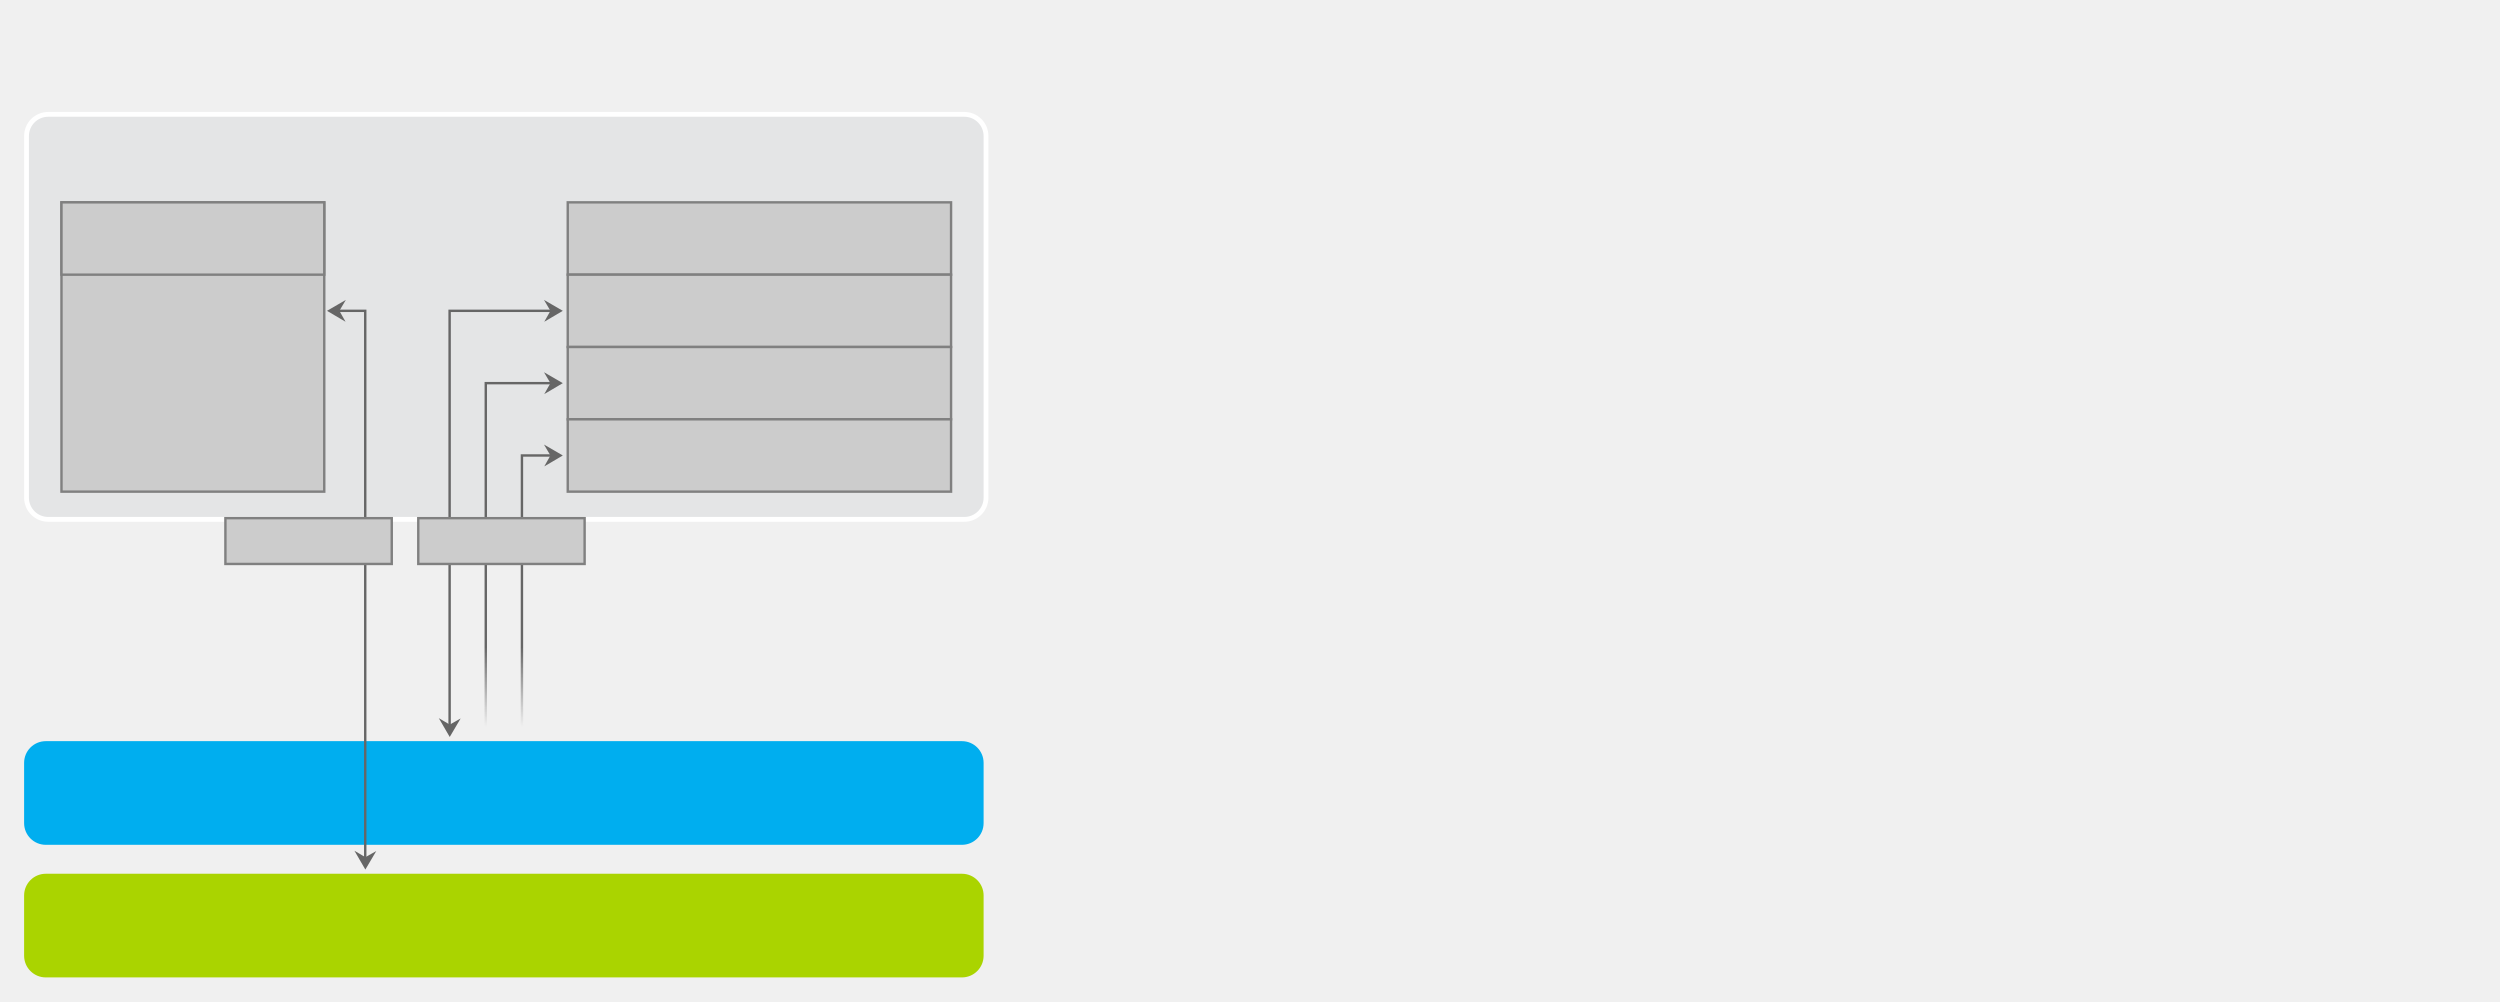
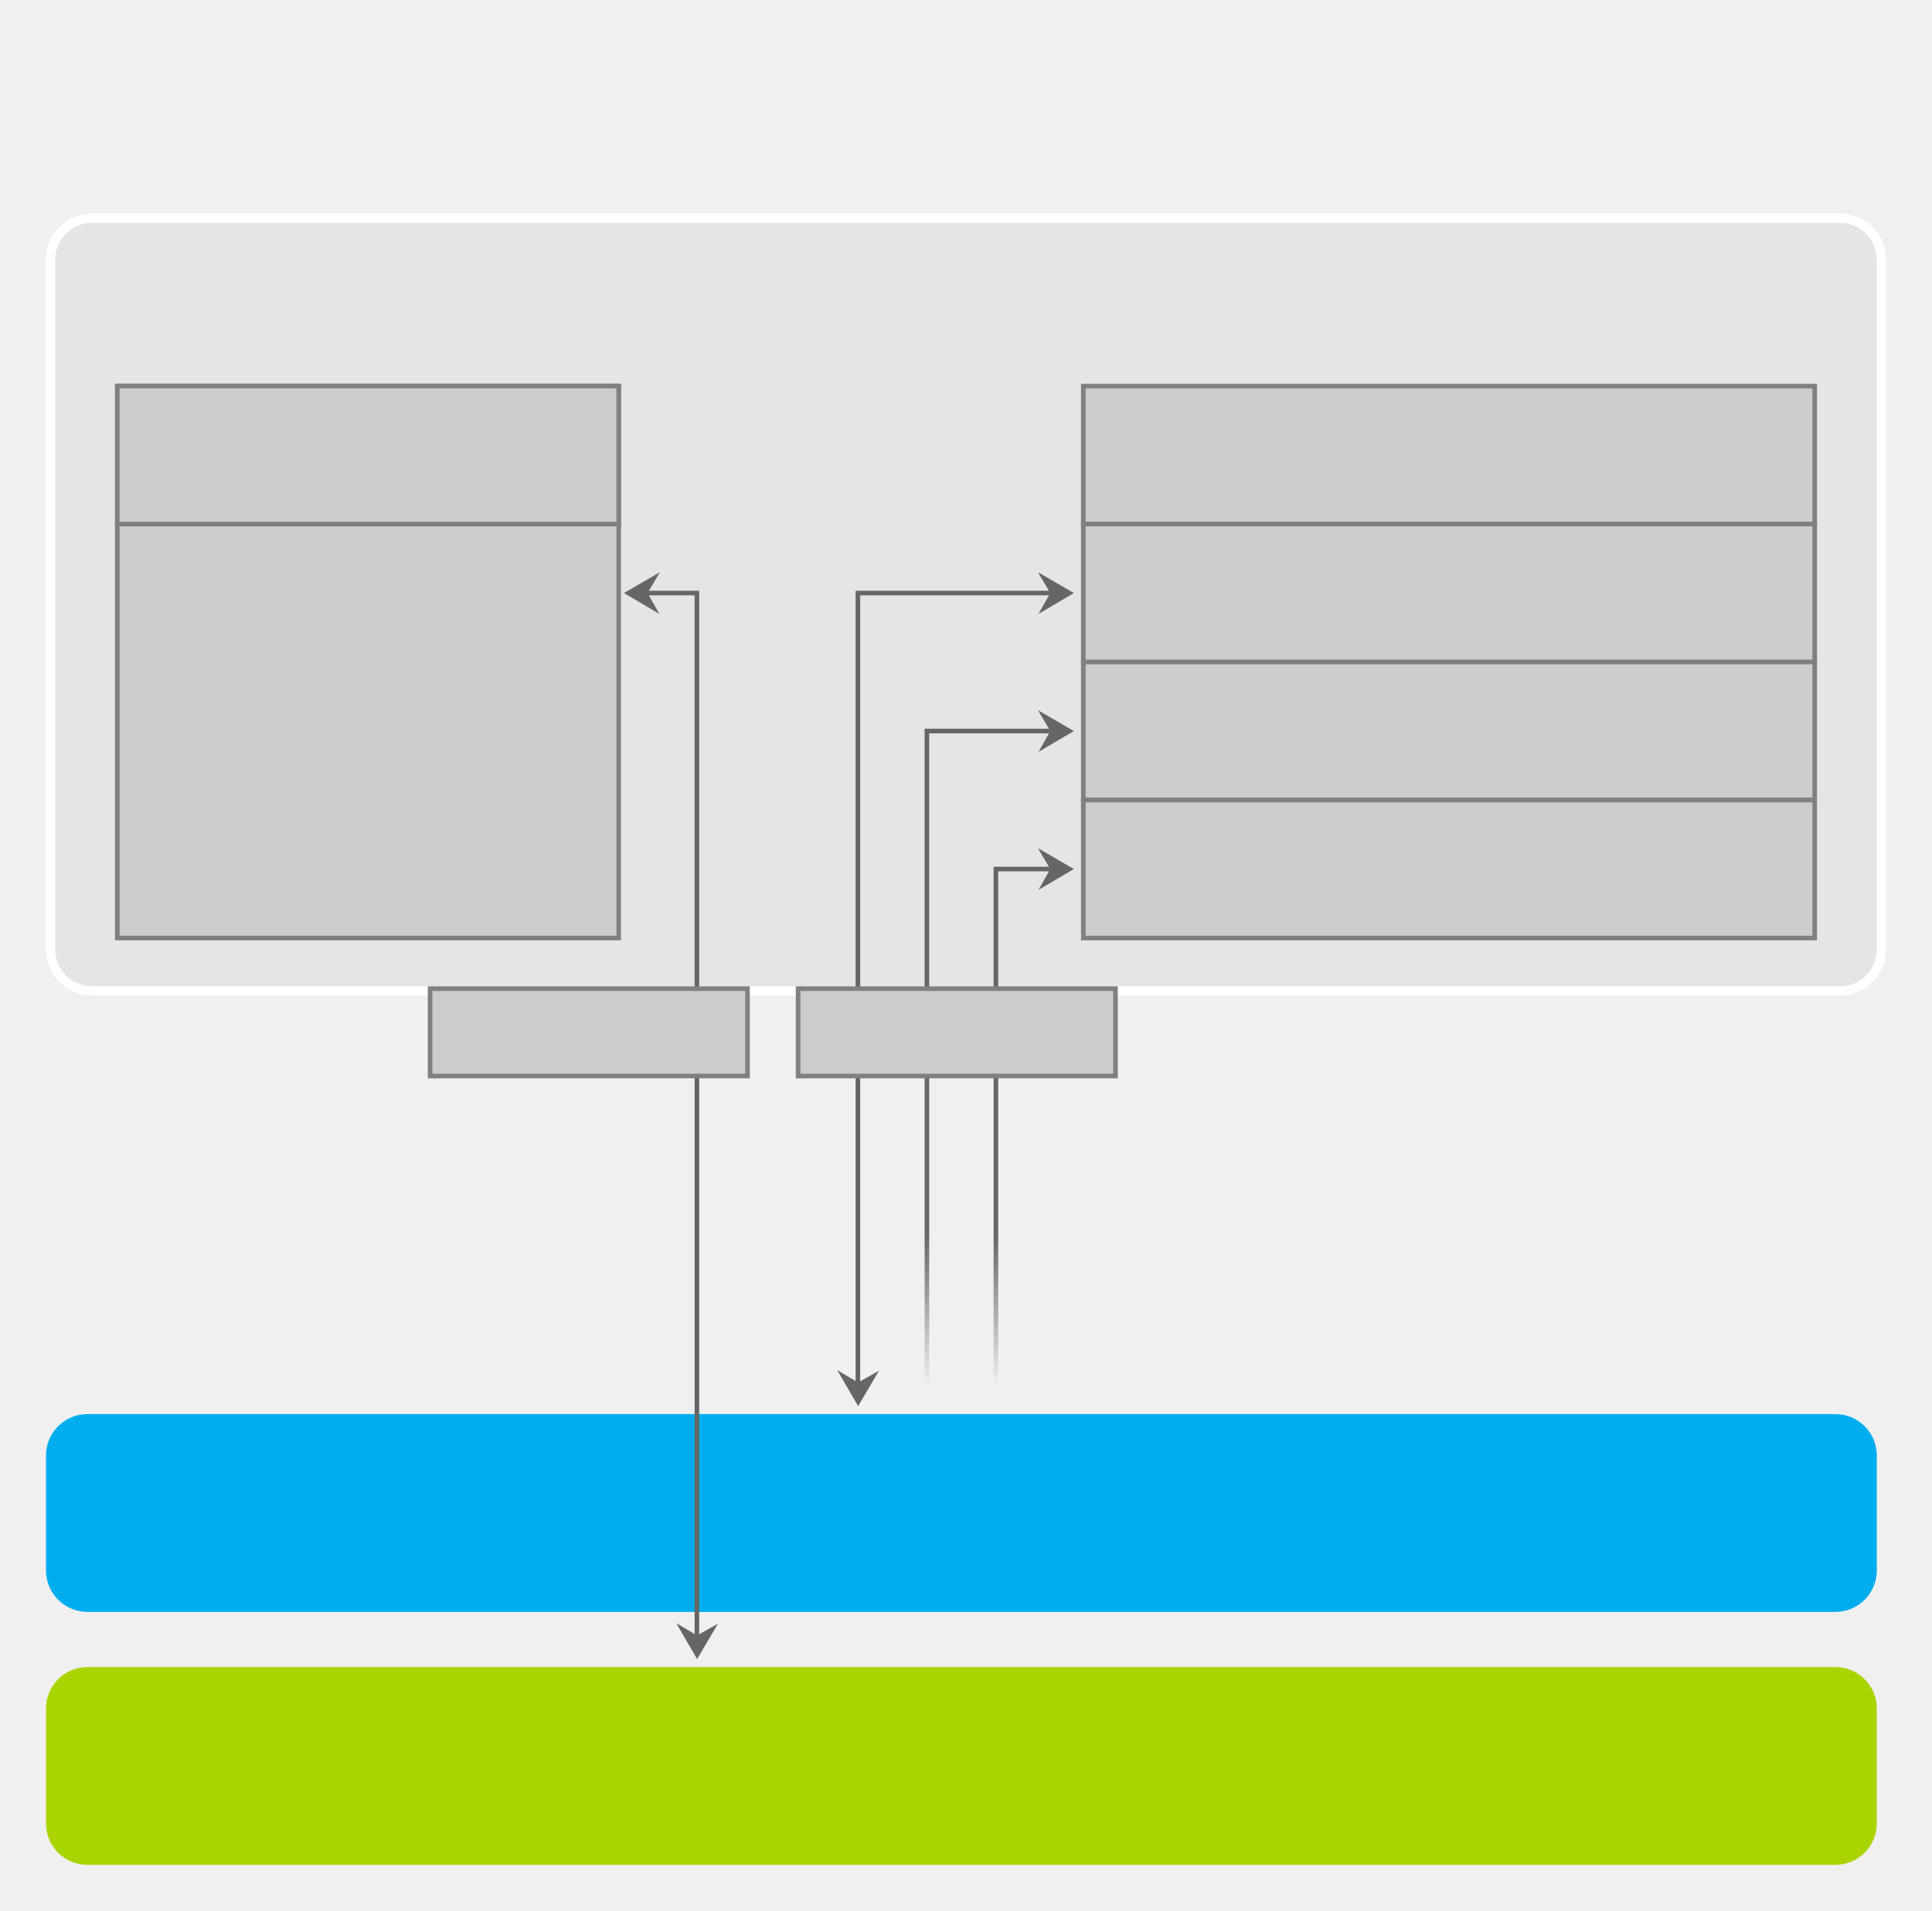
- <svg xmlns="http://www.w3.org/2000/svg" xmlns:xlink="http://www.w3.org/1999/xlink" width="1037" height="415.432" id="svg2" version="1.1">
+ <svg xmlns="http://www.w3.org/2000/svg" xmlns:xlink="http://www.w3.org/1999/xlink" version="1.2" width="420" height="415.432" id="svg2">
  <defs id="defs4">
    <linearGradient id="linearGradient4270">
-       <stop style="stop-color:#666666;stop-opacity:1;" offset="0" id="stop4272" />
-       <stop style="stop-color:#666666;stop-opacity:0;" offset="1" id="stop4274" />
+       <stop id="stop4272" style="stop-color:#666666;stop-opacity:1" offset="0" />
+       <stop id="stop4274" style="stop-color:#666666;stop-opacity:0" offset="1" />
    </linearGradient>
-     <linearGradient xlink:href="#linearGradient4270" id="linearGradient4276" x1="1760" y1="756.32" x2="1760" y2="803.362" gradientUnits="userSpaceOnUse" />
-     <linearGradient xlink:href="#linearGradient4270" id="linearGradient4291" gradientUnits="userSpaceOnUse" x1="1760" y1="781.32" x2="1760" y2="814.362" gradientTransform="translate(-295,0)" />
-     <linearGradient xlink:href="#linearGradient4270" id="linearGradient4294" gradientUnits="userSpaceOnUse" x1="1760" y1="781.32" x2="1760" y2="814.362" gradientTransform="translate(-295,0)" />
-     <linearGradient xlink:href="#linearGradient4270" id="linearGradient4297" gradientUnits="userSpaceOnUse" x1="1760" y1="781.32" x2="1760" y2="814.362" gradientTransform="translate(-305,0)" />
-     <linearGradient xlink:href="#linearGradient4270" id="linearGradient4300" gradientUnits="userSpaceOnUse" x1="1760" y1="781.32" x2="1760" y2="814.362" gradientTransform="translate(-305,0)" />
+     <linearGradient x1="1760" y1="756.32" x2="1760" y2="803.362" id="linearGradient4276" xlink:href="#linearGradient4270" gradientUnits="userSpaceOnUse" />
+     <linearGradient x1="1760" y1="781.32" x2="1760" y2="814.362" id="linearGradient4291" xlink:href="#linearGradient4270" gradientUnits="userSpaceOnUse" gradientTransform="translate(-295,0)" />
+     <linearGradient x1="1760" y1="781.32" x2="1760" y2="814.362" id="linearGradient4294" xlink:href="#linearGradient4270" gradientUnits="userSpaceOnUse" gradientTransform="translate(-295,0)" />
+     <linearGradient x1="1760" y1="781.32" x2="1760" y2="814.362" id="linearGradient4297" xlink:href="#linearGradient4270" gradientUnits="userSpaceOnUse" gradientTransform="translate(-305,0)" />
+     <linearGradient x1="1760" y1="781.32" x2="1760" y2="814.362" id="linearGradient4300" xlink:href="#linearGradient4270" gradientUnits="userSpaceOnUse" gradientTransform="translate(-305,0)" />
  </defs>
-   <g id="layer1" transform="translate(-1217,-512.9298)" style="display:inline">
-     <rect rx="9" ry="9" y="875.362" x="1227" height="43" width="398" id="rect6978-9-9-5" style="color:#000000;fill:#aad400;fill-opacity:1;fill-rule:nonzero;stroke:none;stroke-width:1;marker:none;visibility:visible;display:inline;overflow:visible;enable-background:accumulate" />
-     <rect rx="9" ry="9" y="820.362" x="1227" height="43" width="398" id="rect6978-9-9" style="color:#000000;fill:#00aeef;fill-opacity:1;fill-rule:nonzero;stroke:none;stroke-width:1;marker:none;visibility:visible;display:inline;overflow:visible;enable-background:accumulate" />
-     <flowRoot transform="translate(1234.977,642.2454)" style="font-size:15px;font-style:normal;font-variant:normal;font-weight:normal;font-stretch:normal;text-align:start;line-height:125%;letter-spacing:0px;word-spacing:0px;writing-mode:lr-tb;text-anchor:start;color:#000000;fill:#000000;fill-opacity:1;fill-rule:nonzero;stroke:none;stroke-width:1;marker:none;visibility:visible;display:inline;overflow:visible;enable-background:accumulate;font-family:Sans;-inkscape-font-specification:Sans" id="flowRoot6988-4-3-8" xml:space="preserve">
+   <g transform="translate(-1217,-512.9298)" id="layer1" style="display:inline">
+     <rect width="398" height="43" rx="9" ry="9" x="1227" y="875.362" id="rect6978-9-9-5" style="color:#000000;fill:#aad400;fill-opacity:1;fill-rule:nonzero;stroke:none;stroke-width:1;marker:none;visibility:visible;display:inline;overflow:visible;enable-background:accumulate" />
+     <rect width="398" height="43" rx="9" ry="9" x="1227" y="820.362" id="rect6978-9-9" style="color:#000000;fill:#00aeef;fill-opacity:1;fill-rule:nonzero;stroke:none;stroke-width:1;marker:none;visibility:visible;display:inline;overflow:visible;enable-background:accumulate" />
+     <flowRoot transform="translate(1266.117,642.2454)" id="flowRoot6988-4-3-8" xml:space="preserve" style="font-size:15px;font-style:normal;font-variant:normal;font-weight:normal;font-stretch:normal;text-align:start;line-height:125%;letter-spacing:0px;word-spacing:0px;writing-mode:lr-tb;text-anchor:start;color:#000000;fill:#000000;fill-opacity:1;fill-rule:nonzero;stroke:none;stroke-width:1;marker:none;visibility:visible;display:inline;overflow:visible;enable-background:accumulate;font-family:Sans;-inkscape-font-specification:Sans">
      <flowRegion id="flowRegion6990-3-2-0">
-         <rect style="font-size:15px;font-style:normal;font-variant:normal;font-weight:normal;font-stretch:normal;text-align:start;line-height:125%;writing-mode:lr-tb;text-anchor:start;color:#000000;fill:#000000;fill-opacity:1;fill-rule:nonzero;stroke:none;stroke-width:1;marker:none;visibility:visible;display:inline;overflow:visible;enable-background:accumulate;font-family:Sans;-inkscape-font-specification:Sans" y="244.362" x="73" height="61" width="337" id="rect6992-1-0-2" />
+         <rect width="337" height="61" x="73" y="244.362" id="rect6992-1-0-2" style="font-size:15px;font-style:normal;font-variant:normal;font-weight:normal;font-stretch:normal;text-align:start;line-height:125%;writing-mode:lr-tb;text-anchor:start;color:#000000;fill:#000000;fill-opacity:1;fill-rule:nonzero;stroke:none;stroke-width:1;marker:none;visibility:visible;display:inline;overflow:visible;enable-background:accumulate;font-family:Sans;-inkscape-font-specification:Sans" />
      </flowRegion>
-       <flowPara id="flowPara6994-1-1-8">Private Admin Network (admin)</flowPara>
+       <flowPara id="flowPara6994-1-1-8">Private Admin Network</flowPara>
    </flowRoot>
-     <flowRoot transform="translate(1304.866,587.2454)" style="font-size:15px;font-style:normal;font-variant:normal;font-weight:normal;font-stretch:normal;text-align:start;line-height:125%;letter-spacing:0px;word-spacing:0px;writing-mode:lr-tb;text-anchor:start;color:#000000;fill:#000000;fill-opacity:1;fill-rule:nonzero;stroke:none;stroke-width:1;marker:none;visibility:visible;display:inline;overflow:visible;enable-background:accumulate;font-family:Sans;-inkscape-font-specification:Sans" id="flowRoot6988-4-3-0" xml:space="preserve">
+     <flowRoot transform="translate(1304.866,587.2454)" id="flowRoot6988-4-3-0" xml:space="preserve" style="font-size:15px;font-style:normal;font-variant:normal;font-weight:normal;font-stretch:normal;text-align:start;line-height:125%;letter-spacing:0px;word-spacing:0px;writing-mode:lr-tb;text-anchor:start;color:#000000;fill:#000000;fill-opacity:1;fill-rule:nonzero;stroke:none;stroke-width:1;marker:none;visibility:visible;display:inline;overflow:visible;enable-background:accumulate;font-family:Sans;-inkscape-font-specification:Sans">
      <flowRegion id="flowRegion6990-3-2-7">
-         <rect style="font-size:15px;font-style:normal;font-variant:normal;font-weight:normal;font-stretch:normal;text-align:start;line-height:125%;writing-mode:lr-tb;text-anchor:start;color:#000000;fill:#000000;fill-opacity:1;fill-rule:nonzero;stroke:none;stroke-width:1;marker:none;visibility:visible;display:inline;overflow:visible;enable-background:accumulate;font-family:Sans;-inkscape-font-specification:Sans" y="244.362" x="73" height="61" width="277" id="rect6992-1-0-7" />
+         <rect width="277" height="61" x="73" y="244.362" id="rect6992-1-0-7" style="font-size:15px;font-style:normal;font-variant:normal;font-weight:normal;font-stretch:normal;text-align:start;line-height:125%;writing-mode:lr-tb;text-anchor:start;color:#000000;fill:#000000;fill-opacity:1;fill-rule:nonzero;stroke:none;stroke-width:1;marker:none;visibility:visible;display:inline;overflow:visible;enable-background:accumulate;font-family:Sans;-inkscape-font-specification:Sans" />
      </flowRegion>
      <flowPara id="flowPara6994-1-1-3">Public Network</flowPara>
    </flowRoot>
-     <rect rx="9" ry="9" y="560.362" x="1228" height="168" width="398" id="rect6978-9-4" style="color:#000000;fill:#e4e5e6;fill-opacity:1;fill-rule:nonzero;stroke:#ffffff;stroke-width:2;stroke-miterlimit:4;stroke-opacity:1;stroke-dasharray:none;marker:none;visibility:visible;display:inline;overflow:visible;enable-background:accumulate" />
+     <rect width="398" height="168" rx="9" ry="9" x="1228" y="560.362" id="rect6978-9-4" style="color:#000000;fill:#e4e5e6;fill-opacity:1;fill-rule:nonzero;stroke:#ffffff;stroke-width:2;stroke-miterlimit:4;stroke-opacity:1;stroke-dasharray:none;marker:none;visibility:visible;display:inline;overflow:visible;enable-background:accumulate" />
    <path d="m 1368.547,873.627 4.534,-7.693 -4.534,2.558 -4.534,-2.678 z" id="path4730-8-3-1-2-6-2" style="fill:#666666;fill-opacity:1;stroke:none" />
-     <path id="path7032-4-2-9-2-3-1" d="m 1368.5,870.862 0,-229 -13,0" style="fill:none;stroke:#666666;stroke-width:1px;stroke-linecap:butt;stroke-linejoin:miter;stroke-opacity:1" />
+     <path d="m 1368.5,870.862 0,-229 -13,0" id="path7032-4-2-9-2-3-1" style="fill:none;stroke:#666666;stroke-width:1px;stroke-linecap:butt;stroke-linejoin:miter;stroke-opacity:1" />
    <path d="m 1352.64,641.862 7.693,4.534 -2.558,-4.534 2.678,-4.534 z" id="path4730-8-3-1-3-4-1-7-2-78-9" style="fill:#666666;fill-opacity:1;stroke:none" />
-     <rect style="color:#000000;fill:#cccccc;fill-opacity:1;fill-rule:nonzero;stroke:#808080;stroke-width:1;stroke-linecap:butt;stroke-linejoin:miter;stroke-miterlimit:4;stroke-opacity:1;stroke-dasharray:none;stroke-dashoffset:0;marker:none;visibility:visible;display:inline;overflow:visible;enable-background:accumulate" id="rect94406-7-5-38-8-3-8-0" width="109" height="120" x="1242.5" y="596.862" />
-     <rect style="color:#000000;fill:#cccccc;fill-opacity:1;fill-rule:nonzero;stroke:#808080;stroke-width:1;stroke-linecap:butt;stroke-linejoin:miter;stroke-miterlimit:4;stroke-opacity:1;stroke-dasharray:none;stroke-dashoffset:0;marker:none;visibility:visible;display:inline;overflow:visible;enable-background:accumulate" id="rect94406-7-5-38-8-5-7-9" width="109" height="30" x="1242.5" y="596.862" />
-     <flowRoot xml:space="preserve" id="flowRoot6998-1-6-0-2-2-8" style="font-size:12px;font-style:normal;font-variant:normal;font-weight:normal;font-stretch:normal;text-align:start;line-height:125%;letter-spacing:0px;word-spacing:0px;writing-mode:lr-tb;text-anchor:start;fill:#000000;fill-opacity:1;stroke:none;font-family:Sans;-inkscape-font-specification:Sans" transform="translate(1176,358.8368)">
+     <rect width="109" height="120" x="1242.5" y="596.862" id="rect94406-7-5-38-8-3-8-0" style="color:#000000;fill:#cccccc;fill-opacity:1;fill-rule:nonzero;stroke:#808080;stroke-width:1;stroke-linecap:butt;stroke-linejoin:miter;stroke-miterlimit:4;stroke-opacity:1;stroke-dasharray:none;stroke-dashoffset:0;marker:none;visibility:visible;display:inline;overflow:visible;enable-background:accumulate" />
+     <rect width="109" height="30" x="1242.5" y="596.862" id="rect94406-7-5-38-8-5-7-9" style="color:#000000;fill:#cccccc;fill-opacity:1;fill-rule:nonzero;stroke:#808080;stroke-width:1;stroke-linecap:butt;stroke-linejoin:miter;stroke-miterlimit:4;stroke-opacity:1;stroke-dasharray:none;stroke-dashoffset:0;marker:none;visibility:visible;display:inline;overflow:visible;enable-background:accumulate" />
+     <flowRoot transform="translate(1176,358.8368)" id="flowRoot6998-1-6-0-2-2-8" xml:space="preserve" style="font-size:12px;font-style:normal;font-variant:normal;font-weight:normal;font-stretch:normal;text-align:start;line-height:125%;letter-spacing:0px;word-spacing:0px;writing-mode:lr-tb;text-anchor:start;fill:#000000;fill-opacity:1;stroke:none;font-family:Sans;-inkscape-font-specification:Sans">
      <flowRegion id="flowRegion7000-4-20-3-1-8-8">
-         <rect id="rect7002-3-6-2-7-2-9" width="139" height="21.163" x="73" y="244.362" style="font-size:12px;font-style:normal;font-variant:normal;font-weight:normal;font-stretch:normal;text-align:start;line-height:125%;writing-mode:lr-tb;text-anchor:start;font-family:Sans;-inkscape-font-specification:Sans" />
+         <rect width="139" height="21.163" x="73" y="244.362" id="rect7002-3-6-2-7-2-9" style="font-size:12px;font-style:normal;font-variant:normal;font-weight:normal;font-stretch:normal;text-align:start;line-height:125%;writing-mode:lr-tb;text-anchor:start;font-family:Sans;-inkscape-font-specification:Sans" />
      </flowRegion>
      <flowPara id="flowPara93807-7-2-4-17">eth0</flowPara>
    </flowRoot>
-     <flowRoot xml:space="preserve" id="flowRoot6998-1-6-0-2-2-1-6" style="font-size:12px;font-style:normal;font-variant:normal;font-weight:normal;font-stretch:normal;text-align:start;line-height:125%;letter-spacing:0px;word-spacing:0px;writing-mode:lr-tb;text-anchor:start;fill:#000000;fill-opacity:1;stroke:none;font-family:Sans;-inkscape-font-specification:Sans" transform="translate(1170,329.3368)">
+     <flowRoot transform="translate(1170,329.3368)" id="flowRoot6998-1-6-0-2-2-1-6" xml:space="preserve" style="font-size:12px;font-style:normal;font-variant:normal;font-weight:normal;font-stretch:normal;text-align:start;line-height:125%;letter-spacing:0px;word-spacing:0px;writing-mode:lr-tb;text-anchor:start;fill:#000000;fill-opacity:1;stroke:none;font-family:Sans;-inkscape-font-specification:Sans">
      <flowRegion id="flowRegion7000-4-20-3-1-8-9-1">
-         <rect id="rect7002-3-6-2-7-2-2-4" width="139" height="21.163" x="73" y="244.362" style="font-size:12px;font-style:normal;font-variant:normal;font-weight:normal;font-stretch:normal;text-align:start;line-height:125%;writing-mode:lr-tb;text-anchor:start;font-family:Sans;-inkscape-font-specification:Sans" />
+         <rect width="139" height="21.163" x="73" y="244.362" id="rect7002-3-6-2-7-2-2-4" style="font-size:12px;font-style:normal;font-variant:normal;font-weight:normal;font-stretch:normal;text-align:start;line-height:125%;writing-mode:lr-tb;text-anchor:start;font-family:Sans;-inkscape-font-specification:Sans" />
      </flowRegion>
      <flowPara id="flowPara93807-7-2-4-5-0">Node</flowPara>
    </flowRoot>
-     <path id="path7032-4-2-9-2-3-5-9" d="m 1403.5,814.862 0,-173 43,0" style="fill:none;stroke:#666666;stroke-width:1px;stroke-linecap:butt;stroke-linejoin:miter;stroke-opacity:1" />
+     <path d="m 1403.5,814.862 0,-173 43,0" id="path7032-4-2-9-2-3-5-9" style="fill:none;stroke:#666666;stroke-width:1px;stroke-linecap:butt;stroke-linejoin:miter;stroke-opacity:1" />
    <path d="m 1450.453,641.862 -7.693,4.534 2.558,-4.534 -2.678,-4.534 z" id="path4730-8-3-1-3-4-1-7-2-78-1-94" style="fill:#666666;fill-opacity:1;stroke:none" />
    <path d="m 1450.453,671.862 -7.693,4.534 2.558,-4.534 -2.678,-4.534 z" id="path4730-8-3-1-3-4-1-7-2-78-1-9-7" style="fill:#666666;fill-opacity:1;stroke:none" />
    <path d="m 1450.453,701.862 -7.693,4.534 2.558,-4.534 -2.678,-4.534 z" id="path4730-8-3-1-3-4-1-7-2-78-1-9-3-1" style="fill:#666666;fill-opacity:1;stroke:none" />
    <path d="m 1403.547,818.627 4.534,-7.693 -4.534,2.558 -4.534,-2.678 z" id="path4730-8-3-1-2-6-0-6-7-1" style="fill:#666666;fill-opacity:1;stroke:none" />
-     <rect style="color:#000000;fill:#cccccc;fill-opacity:1;fill-rule:nonzero;stroke:#808080;stroke-width:1;stroke-linecap:butt;stroke-linejoin:miter;stroke-miterlimit:4;stroke-opacity:1;stroke-dasharray:none;stroke-dashoffset:0;marker:none;visibility:visible;display:inline;overflow:visible;enable-background:accumulate" id="rect94406-7-5-38-9-5" width="159" height="30" x="1452.5" y="596.862" />
-     <flowRoot xml:space="preserve" id="flowRoot6998-1-6-0-2-2-8-7" style="font-size:12px;font-style:normal;font-variant:normal;font-weight:normal;font-stretch:normal;text-align:start;line-height:125%;letter-spacing:0px;word-spacing:0px;writing-mode:lr-tb;text-anchor:start;fill:#000000;fill-opacity:1;stroke:none;font-family:Sans;-inkscape-font-specification:Sans" transform="translate(1386,358.8368)">
+     <rect width="159" height="30" x="1452.5" y="596.862" id="rect94406-7-5-38-9-5" style="color:#000000;fill:#cccccc;fill-opacity:1;fill-rule:nonzero;stroke:#808080;stroke-width:1;stroke-linecap:butt;stroke-linejoin:miter;stroke-miterlimit:4;stroke-opacity:1;stroke-dasharray:none;stroke-dashoffset:0;marker:none;visibility:visible;display:inline;overflow:visible;enable-background:accumulate" />
+     <flowRoot transform="translate(1386,358.8368)" id="flowRoot6998-1-6-0-2-2-8-7" xml:space="preserve" style="font-size:12px;font-style:normal;font-variant:normal;font-weight:normal;font-stretch:normal;text-align:start;line-height:125%;letter-spacing:0px;word-spacing:0px;writing-mode:lr-tb;text-anchor:start;fill:#000000;fill-opacity:1;stroke:none;font-family:Sans;-inkscape-font-specification:Sans">
      <flowRegion id="flowRegion7000-4-20-3-1-8-8-3">
-         <rect id="rect7002-3-6-2-7-2-9-7" width="139" height="21.163" x="73" y="244.362" style="font-size:12px;font-style:normal;font-variant:normal;font-weight:normal;font-stretch:normal;text-align:start;line-height:125%;writing-mode:lr-tb;text-anchor:start;font-family:Sans;-inkscape-font-specification:Sans" />
+         <rect width="139" height="21.163" x="73" y="244.362" id="rect7002-3-6-2-7-2-9-7" style="font-size:12px;font-style:normal;font-variant:normal;font-weight:normal;font-stretch:normal;text-align:start;line-height:125%;writing-mode:lr-tb;text-anchor:start;font-family:Sans;-inkscape-font-specification:Sans" />
      </flowRegion>
      <flowPara id="flowPara93807-7-2-4-17-3">eth1</flowPara>
    </flowRoot>
-     <rect style="color:#000000;fill:#cccccc;fill-opacity:1;fill-rule:nonzero;stroke:#808080;stroke-width:1;stroke-linecap:butt;stroke-linejoin:miter;stroke-miterlimit:4;stroke-opacity:1;stroke-dasharray:none;stroke-dashoffset:0;marker:none;visibility:visible;display:inline;overflow:visible;enable-background:accumulate" id="rect94406-7-5-38-8-5-7" width="159" height="30" x="1452.5" y="626.862" />
-     <flowRoot xml:space="preserve" id="flowRoot6998-1-6-0-2-2-3-7-7" style="font-size:12px;font-style:normal;font-variant:normal;font-weight:normal;font-stretch:normal;text-align:start;line-height:125%;letter-spacing:0px;word-spacing:0px;writing-mode:lr-tb;text-anchor:start;fill:#000000;fill-opacity:1;stroke:none;font-family:Sans;-inkscape-font-specification:Sans" transform="translate(1386,388.8368)">
+     <rect width="159" height="30" x="1452.5" y="626.862" id="rect94406-7-5-38-8-5-7" style="color:#000000;fill:#cccccc;fill-opacity:1;fill-rule:nonzero;stroke:#808080;stroke-width:1;stroke-linecap:butt;stroke-linejoin:miter;stroke-miterlimit:4;stroke-opacity:1;stroke-dasharray:none;stroke-dashoffset:0;marker:none;visibility:visible;display:inline;overflow:visible;enable-background:accumulate" />
+     <flowRoot transform="translate(1386,388.8368)" id="flowRoot6998-1-6-0-2-2-3-7-7" xml:space="preserve" style="font-size:12px;font-style:normal;font-variant:normal;font-weight:normal;font-stretch:normal;text-align:start;line-height:125%;letter-spacing:0px;word-spacing:0px;writing-mode:lr-tb;text-anchor:start;fill:#000000;fill-opacity:1;stroke:none;font-family:Sans;-inkscape-font-specification:Sans">
      <flowRegion id="flowRegion7000-4-20-3-1-8-6-1-6">
-         <rect id="rect7002-3-6-2-7-2-6-7-1" width="139" height="21.163" x="73" y="244.362" style="font-size:12px;font-style:normal;font-variant:normal;font-weight:normal;font-stretch:normal;text-align:start;line-height:125%;writing-mode:lr-tb;text-anchor:start;font-family:Sans;-inkscape-font-specification:Sans" />
+         <rect width="139" height="21.163" x="73" y="244.362" id="rect7002-3-6-2-7-2-6-7-1" style="font-size:12px;font-style:normal;font-variant:normal;font-weight:normal;font-stretch:normal;text-align:start;line-height:125%;writing-mode:lr-tb;text-anchor:start;font-family:Sans;-inkscape-font-specification:Sans" />
      </flowRegion>
      <flowPara id="flowPara93807-7-2-4-7-51-3">eth1.$VLAN_ID </flowPara>
    </flowRoot>
-     <rect style="color:#000000;fill:#cccccc;fill-opacity:1;fill-rule:nonzero;stroke:#808080;stroke-width:1;stroke-linecap:butt;stroke-linejoin:miter;stroke-miterlimit:4;stroke-opacity:1;stroke-dasharray:none;stroke-dashoffset:0;marker:none;visibility:visible;display:inline;overflow:visible;enable-background:accumulate" id="rect94406-7-5-38-8-3-4-1" width="159" height="30" x="1452.5" y="656.862" />
-     <flowRoot xml:space="preserve" id="flowRoot6998-1-6-0-2-2-3-1-45-8" style="font-size:12px;font-style:normal;font-variant:normal;font-weight:normal;font-stretch:normal;text-align:start;line-height:125%;letter-spacing:0px;word-spacing:0px;writing-mode:lr-tb;text-anchor:start;fill:#000000;fill-opacity:1;stroke:none;font-family:Sans;-inkscape-font-specification:Sans" transform="translate(1386,418.8368)">
+     <rect width="159" height="30" x="1452.5" y="656.862" id="rect94406-7-5-38-8-3-4-1" style="color:#000000;fill:#cccccc;fill-opacity:1;fill-rule:nonzero;stroke:#808080;stroke-width:1;stroke-linecap:butt;stroke-linejoin:miter;stroke-miterlimit:4;stroke-opacity:1;stroke-dasharray:none;stroke-dashoffset:0;marker:none;visibility:visible;display:inline;overflow:visible;enable-background:accumulate" />
+     <flowRoot transform="translate(1386,418.8368)" id="flowRoot6998-1-6-0-2-2-3-1-45-8" xml:space="preserve" style="font-size:12px;font-style:normal;font-variant:normal;font-weight:normal;font-stretch:normal;text-align:start;line-height:125%;letter-spacing:0px;word-spacing:0px;writing-mode:lr-tb;text-anchor:start;fill:#000000;fill-opacity:1;stroke:none;font-family:Sans;-inkscape-font-specification:Sans">
      <flowRegion id="flowRegion7000-4-20-3-1-8-6-4-3-2">
-         <rect id="rect7002-3-6-2-7-2-6-3-18-6" width="139" height="21.163" x="73" y="244.362" style="font-size:12px;font-style:normal;font-variant:normal;font-weight:normal;font-stretch:normal;text-align:start;line-height:125%;writing-mode:lr-tb;text-anchor:start;font-family:Sans;-inkscape-font-specification:Sans" />
+         <rect width="139" height="21.163" x="73" y="244.362" id="rect7002-3-6-2-7-2-6-3-18-6" style="font-size:12px;font-style:normal;font-variant:normal;font-weight:normal;font-stretch:normal;text-align:start;line-height:125%;writing-mode:lr-tb;text-anchor:start;font-family:Sans;-inkscape-font-specification:Sans" />
      </flowRegion>
      <flowPara id="flowPara93807-7-2-4-7-5-3-2">eth1.$VLAN_ID </flowPara>
    </flowRoot>
-     <flowRoot xml:space="preserve" id="flowRoot6998-1-6-0-2-2-7-9-4-0" style="font-size:12px;font-style:normal;font-variant:normal;font-weight:normal;font-stretch:normal;text-align:end;line-height:125%;letter-spacing:0px;word-spacing:0px;writing-mode:lr-tb;text-anchor:end;fill:#000000;fill-opacity:1;stroke:none;font-family:Sans;-inkscape-font-specification:Sans" transform="translate(1391,388.8368)">
+     <flowRoot transform="translate(1391,388.8368)" id="flowRoot6998-1-6-0-2-2-7-9-4-0" xml:space="preserve" style="font-size:12px;font-style:normal;font-variant:normal;font-weight:normal;font-stretch:normal;text-align:end;line-height:125%;letter-spacing:0px;word-spacing:0px;writing-mode:lr-tb;text-anchor:end;fill:#000000;fill-opacity:1;stroke:none;font-family:Sans;-inkscape-font-specification:Sans">
      <flowRegion id="flowRegion7000-4-20-3-1-8-7-1-48-2">
-         <rect id="rect7002-3-6-2-7-2-64-4-4-7" width="139" height="21.163" x="73" y="244.362" style="font-size:12px;font-style:normal;font-variant:normal;font-weight:normal;font-stretch:normal;text-align:end;line-height:125%;writing-mode:lr-tb;text-anchor:end;font-family:Sans;-inkscape-font-specification:Sans" />
+         <rect width="139" height="21.163" x="73" y="244.362" id="rect7002-3-6-2-7-2-64-4-4-7" style="font-size:12px;font-style:normal;font-variant:normal;font-weight:normal;font-stretch:normal;text-align:end;line-height:125%;writing-mode:lr-tb;text-anchor:end;font-family:Sans;-inkscape-font-specification:Sans" />
      </flowRegion>
      <flowPara id="flowPara93807-7-2-4-1-9-4-7">tagged</flowPara>
    </flowRoot>
-     <flowRoot xml:space="preserve" id="flowRoot6998-1-6-0-2-2-7-9-1-6-5" style="font-size:12px;font-style:normal;font-variant:normal;font-weight:normal;font-stretch:normal;text-align:end;line-height:125%;letter-spacing:0px;word-spacing:0px;writing-mode:lr-tb;text-anchor:end;fill:#000000;fill-opacity:1;stroke:none;font-family:Sans;-inkscape-font-specification:Sans" transform="translate(1391,418.8368)">
+     <flowRoot transform="translate(1391,418.8368)" id="flowRoot6998-1-6-0-2-2-7-9-1-6-5" xml:space="preserve" style="font-size:12px;font-style:normal;font-variant:normal;font-weight:normal;font-stretch:normal;text-align:end;line-height:125%;letter-spacing:0px;word-spacing:0px;writing-mode:lr-tb;text-anchor:end;fill:#000000;fill-opacity:1;stroke:none;font-family:Sans;-inkscape-font-specification:Sans">
      <flowRegion id="flowRegion7000-4-20-3-1-8-7-1-4-5-8">
-         <rect id="rect7002-3-6-2-7-2-64-4-9-7-6" width="139" height="21.163" x="73" y="244.362" style="font-size:12px;font-style:normal;font-variant:normal;font-weight:normal;font-stretch:normal;text-align:end;line-height:125%;writing-mode:lr-tb;text-anchor:end;font-family:Sans;-inkscape-font-specification:Sans" />
+         <rect width="139" height="21.163" x="73" y="244.362" id="rect7002-3-6-2-7-2-64-4-9-7-6" style="font-size:12px;font-style:normal;font-variant:normal;font-weight:normal;font-stretch:normal;text-align:end;line-height:125%;writing-mode:lr-tb;text-anchor:end;font-family:Sans;-inkscape-font-specification:Sans" />
      </flowRegion>
      <flowPara id="flowPara93807-7-2-4-1-9-3-4-3">tagged</flowPara>
    </flowRoot>
-     <rect style="color:#000000;fill:#cccccc;fill-opacity:1;fill-rule:nonzero;stroke:#808080;stroke-width:1;stroke-linecap:butt;stroke-linejoin:miter;stroke-miterlimit:4;stroke-opacity:1;stroke-dasharray:none;stroke-dashoffset:0;marker:none;visibility:visible;display:inline;overflow:visible;enable-background:accumulate" id="rect94406-7-5-38-8-3-8-0-7" width="159" height="30" x="1452.5" y="686.862" />
-     <flowRoot xml:space="preserve" id="flowRoot6998-1-6-0-2-2-3-1-4-6-8" style="font-size:12px;font-style:normal;font-variant:normal;font-weight:normal;font-stretch:normal;text-align:start;line-height:125%;letter-spacing:0px;word-spacing:0px;writing-mode:lr-tb;text-anchor:start;fill:#000000;fill-opacity:1;stroke:none;font-family:Sans;-inkscape-font-specification:Sans" transform="translate(1386,448.8368)">
+     <rect width="159" height="30" x="1452.5" y="686.862" id="rect94406-7-5-38-8-3-8-0-7" style="color:#000000;fill:#cccccc;fill-opacity:1;fill-rule:nonzero;stroke:#808080;stroke-width:1;stroke-linecap:butt;stroke-linejoin:miter;stroke-miterlimit:4;stroke-opacity:1;stroke-dasharray:none;stroke-dashoffset:0;marker:none;visibility:visible;display:inline;overflow:visible;enable-background:accumulate" />
+     <flowRoot transform="translate(1386,448.8368)" id="flowRoot6998-1-6-0-2-2-3-1-4-6-8" xml:space="preserve" style="font-size:12px;font-style:normal;font-variant:normal;font-weight:normal;font-stretch:normal;text-align:start;line-height:125%;letter-spacing:0px;word-spacing:0px;writing-mode:lr-tb;text-anchor:start;fill:#000000;fill-opacity:1;stroke:none;font-family:Sans;-inkscape-font-specification:Sans">
      <flowRegion id="flowRegion7000-4-20-3-1-8-6-4-0-7-9">
-         <rect id="rect7002-3-6-2-7-2-6-3-1-9-3" width="139" height="21.163" x="73" y="244.362" style="font-size:12px;font-style:normal;font-variant:normal;font-weight:normal;font-stretch:normal;text-align:start;line-height:125%;writing-mode:lr-tb;text-anchor:start;font-family:Sans;-inkscape-font-specification:Sans" />
+         <rect width="139" height="21.163" x="73" y="244.362" id="rect7002-3-6-2-7-2-6-3-1-9-3" style="font-size:12px;font-style:normal;font-variant:normal;font-weight:normal;font-stretch:normal;text-align:start;line-height:125%;writing-mode:lr-tb;text-anchor:start;font-family:Sans;-inkscape-font-specification:Sans" />
      </flowRegion>
      <flowPara id="flowPara93807-7-2-4-7-5-1-3-3">...</flowPara>
    </flowRoot>
-     <flowRoot xml:space="preserve" id="flowRoot6998-1-6-0-2-2-7-9-1-3-8-8" style="font-size:12px;font-style:normal;font-variant:normal;font-weight:normal;font-stretch:normal;text-align:end;line-height:125%;letter-spacing:0px;word-spacing:0px;writing-mode:lr-tb;text-anchor:end;fill:#000000;fill-opacity:1;stroke:none;font-family:Sans;-inkscape-font-specification:Sans" transform="translate(1391,448.8368)">
+     <flowRoot transform="translate(1391,448.8368)" id="flowRoot6998-1-6-0-2-2-7-9-1-3-8-8" xml:space="preserve" style="font-size:12px;font-style:normal;font-variant:normal;font-weight:normal;font-stretch:normal;text-align:end;line-height:125%;letter-spacing:0px;word-spacing:0px;writing-mode:lr-tb;text-anchor:end;fill:#000000;fill-opacity:1;stroke:none;font-family:Sans;-inkscape-font-specification:Sans">
      <flowRegion id="flowRegion7000-4-20-3-1-8-7-1-4-6-4-6">
-         <rect id="rect7002-3-6-2-7-2-64-4-9-5-7-2" width="139" height="21.163" x="73" y="244.362" style="font-size:12px;font-style:normal;font-variant:normal;font-weight:normal;font-stretch:normal;text-align:end;line-height:125%;writing-mode:lr-tb;text-anchor:end;font-family:Sans;-inkscape-font-specification:Sans" />
+         <rect width="139" height="21.163" x="73" y="244.362" id="rect7002-3-6-2-7-2-64-4-9-5-7-2" style="font-size:12px;font-style:normal;font-variant:normal;font-weight:normal;font-stretch:normal;text-align:end;line-height:125%;writing-mode:lr-tb;text-anchor:end;font-family:Sans;-inkscape-font-specification:Sans" />
      </flowRegion>
      <flowPara id="flowPara93807-7-2-4-1-9-3-8-6-4">tagged</flowPara>
    </flowRoot>
-     <flowRoot xml:space="preserve" id="flowRoot6998-1-6-0-2-2-7-93" style="font-size:12px;font-style:normal;font-variant:normal;font-weight:normal;font-stretch:normal;text-align:end;line-height:125%;letter-spacing:0px;word-spacing:0px;writing-mode:lr-tb;text-anchor:end;fill:#000000;fill-opacity:1;stroke:none;font-family:Sans;-inkscape-font-specification:Sans" transform="translate(1131,358.8368)">
+     <flowRoot transform="translate(1131,358.8368)" id="flowRoot6998-1-6-0-2-2-7-93" xml:space="preserve" style="font-size:12px;font-style:normal;font-variant:normal;font-weight:normal;font-stretch:normal;text-align:end;line-height:125%;letter-spacing:0px;word-spacing:0px;writing-mode:lr-tb;text-anchor:end;fill:#000000;fill-opacity:1;stroke:none;font-family:Sans;-inkscape-font-specification:Sans">
      <flowRegion id="flowRegion7000-4-20-3-1-8-7-0">
-         <rect id="rect7002-3-6-2-7-2-64-3" width="139" height="21.163" x="73" y="244.362" style="font-size:12px;font-style:normal;font-variant:normal;font-weight:normal;font-stretch:normal;text-align:end;line-height:125%;writing-mode:lr-tb;text-anchor:end;font-family:Sans;-inkscape-font-specification:Sans" />
+         <rect width="139" height="21.163" x="73" y="244.362" id="rect7002-3-6-2-7-2-64-3" style="font-size:12px;font-style:normal;font-variant:normal;font-weight:normal;font-stretch:normal;text-align:end;line-height:125%;writing-mode:lr-tb;text-anchor:end;font-family:Sans;-inkscape-font-specification:Sans" />
      </flowRegion>
      <flowPara id="flowPara93807-7-2-4-1-7">untagged</flowPara>
    </flowRoot>
-     <path id="path7032-4-2-9-2-3-5-2-2" d="m 1418.5,814.862 0,-143 28,0" style="color:#000000;fill:none;stroke:url(#linearGradient4300);stroke-width:1px;stroke-linecap:butt;stroke-linejoin:miter;stroke-miterlimit:4;stroke-opacity:1;stroke-dasharray:none;stroke-dashoffset:0;marker:none;visibility:visible;display:inline;overflow:visible;enable-background:accumulate" />
-     <path id="path7032-4-2-9-2-3-5-2-7-5" d="m 1433.5,814.862 0,-113 13,0" style="color:#000000;fill:none;stroke:url(#linearGradient4297);stroke-width:1px;stroke-linecap:butt;stroke-linejoin:miter;stroke-miterlimit:4;stroke-opacity:1;stroke-dasharray:none;stroke-dashoffset:0;marker:none;visibility:visible;display:inline;overflow:visible;enable-background:accumulate" />
-     <rect y="727.862" x="1310.5" height="19" width="69" id="rect7008-3-8" style="color:#000000;fill:#cccccc;fill-opacity:1;fill-rule:nonzero;stroke:#808080;stroke-width:1;stroke-linecap:butt;stroke-linejoin:miter;stroke-miterlimit:4;stroke-opacity:1;stroke-dasharray:none;stroke-dashoffset:0;marker:none;visibility:visible;display:inline;overflow:visible;enable-background:accumulate" />
-     <rect y="727.862" x="1390.5" height="19" width="69" id="rect7008-3-8-4" style="color:#000000;fill:#cccccc;fill-opacity:1;fill-rule:nonzero;stroke:#808080;stroke-width:1;stroke-linecap:butt;stroke-linejoin:miter;stroke-miterlimit:4;stroke-opacity:1;stroke-dasharray:none;stroke-dashoffset:0;marker:none;visibility:visible;display:inline;overflow:visible;enable-background:accumulate" />
-     <flowRoot xml:space="preserve" id="flowRoot6998-1-6-0-2-2-7-9-1-3-0-1" style="font-size:12px;font-style:normal;font-variant:normal;font-weight:normal;font-stretch:normal;text-align:end;line-height:125%;letter-spacing:0px;word-spacing:0px;writing-mode:lr-tb;text-anchor:end;fill:#000000;fill-opacity:1;stroke:none;font-family:Sans;-inkscape-font-specification:Sans" transform="translate(1131,485.4998)">
+     <path d="m 1418.5,814.862 0,-143 28,0" id="path7032-4-2-9-2-3-5-2-2" style="color:#000000;fill:none;stroke:url(#linearGradient4300);stroke-width:1px;stroke-linecap:butt;stroke-linejoin:miter;stroke-miterlimit:4;stroke-opacity:1;stroke-dasharray:none;stroke-dashoffset:0;marker:none;visibility:visible;display:inline;overflow:visible;enable-background:accumulate" />
+     <path d="m 1433.5,814.862 0,-113 13,0" id="path7032-4-2-9-2-3-5-2-7-5" style="color:#000000;fill:none;stroke:url(#linearGradient4297);stroke-width:1px;stroke-linecap:butt;stroke-linejoin:miter;stroke-miterlimit:4;stroke-opacity:1;stroke-dasharray:none;stroke-dashoffset:0;marker:none;visibility:visible;display:inline;overflow:visible;enable-background:accumulate" />
+     <rect width="69" height="19" x="1310.5" y="727.862" id="rect7008-3-8" style="color:#000000;fill:#cccccc;fill-opacity:1;fill-rule:nonzero;stroke:#808080;stroke-width:1;stroke-linecap:butt;stroke-linejoin:miter;stroke-miterlimit:4;stroke-opacity:1;stroke-dasharray:none;stroke-dashoffset:0;marker:none;visibility:visible;display:inline;overflow:visible;enable-background:accumulate" />
+     <rect width="69" height="19" x="1390.5" y="727.862" id="rect7008-3-8-4" style="color:#000000;fill:#cccccc;fill-opacity:1;fill-rule:nonzero;stroke:#808080;stroke-width:1;stroke-linecap:butt;stroke-linejoin:miter;stroke-miterlimit:4;stroke-opacity:1;stroke-dasharray:none;stroke-dashoffset:0;marker:none;visibility:visible;display:inline;overflow:visible;enable-background:accumulate" />
+     <flowRoot transform="translate(1131,485.4998)" id="flowRoot6998-1-6-0-2-2-7-9-1-3-0-1" xml:space="preserve" style="font-size:12px;font-style:normal;font-variant:normal;font-weight:normal;font-stretch:normal;text-align:end;line-height:125%;letter-spacing:0px;word-spacing:0px;writing-mode:lr-tb;text-anchor:end;fill:#000000;fill-opacity:1;stroke:none;font-family:Sans;-inkscape-font-specification:Sans">
      <flowRegion id="flowRegion7000-4-20-3-1-8-7-1-4-6-3-7">
-         <rect id="rect7002-3-6-2-7-2-64-4-9-5-2-8" width="139" height="21.163" x="73" y="244.362" style="font-size:12px;font-style:normal;font-variant:normal;font-weight:normal;font-stretch:normal;text-align:end;line-height:125%;writing-mode:lr-tb;text-anchor:end;font-family:Sans;-inkscape-font-specification:Sans" />
+         <rect width="139" height="21.163" x="73" y="244.362" id="rect7002-3-6-2-7-2-64-4-9-5-2-8" style="font-size:12px;font-style:normal;font-variant:normal;font-weight:normal;font-stretch:normal;text-align:end;line-height:125%;writing-mode:lr-tb;text-anchor:end;font-family:Sans;-inkscape-font-specification:Sans" />
      </flowRegion>
      <flowPara id="flowPara5079-6">eth0</flowPara>
    </flowRoot>
-     <flowRoot xml:space="preserve" id="flowRoot6998-1-6-0-2-2-7-9-1-3-0-1-2" style="font-size:12px;font-style:normal;font-variant:normal;font-weight:normal;font-stretch:normal;text-align:end;line-height:125%;letter-spacing:0px;word-spacing:0px;writing-mode:lr-tb;text-anchor:end;fill:#000000;fill-opacity:1;stroke:none;font-family:Sans;-inkscape-font-specification:Sans" transform="translate(1211,485.4998)">
+     <flowRoot transform="translate(1211,485.4998)" id="flowRoot6998-1-6-0-2-2-7-9-1-3-0-1-2" xml:space="preserve" style="font-size:12px;font-style:normal;font-variant:normal;font-weight:normal;font-stretch:normal;text-align:end;line-height:125%;letter-spacing:0px;word-spacing:0px;writing-mode:lr-tb;text-anchor:end;fill:#000000;fill-opacity:1;stroke:none;font-family:Sans;-inkscape-font-specification:Sans">
      <flowRegion id="flowRegion7000-4-20-3-1-8-7-1-4-6-3-7-7">
-         <rect id="rect7002-3-6-2-7-2-64-4-9-5-2-8-0" width="139" height="21.163" x="73" y="244.362" style="font-size:12px;font-style:normal;font-variant:normal;font-weight:normal;font-stretch:normal;text-align:end;line-height:125%;writing-mode:lr-tb;text-anchor:end;font-family:Sans;-inkscape-font-specification:Sans" />
+         <rect width="139" height="21.163" x="73" y="244.362" id="rect7002-3-6-2-7-2-64-4-9-5-2-8-0" style="font-size:12px;font-style:normal;font-variant:normal;font-weight:normal;font-stretch:normal;text-align:end;line-height:125%;writing-mode:lr-tb;text-anchor:end;font-family:Sans;-inkscape-font-specification:Sans" />
      </flowRegion>
      <flowPara id="flowPara5079-6-3">eth1</flowPara>
    </flowRoot>
  </g>
-   <g id="layer2" style="display:inline">
-     <flowRoot transform="translate(-53,-235.9298)" style="font-size:15px;font-style:normal;font-variant:normal;font-weight:normal;font-stretch:normal;text-indent:0;text-align:start;text-decoration:none;line-height:125%;letter-spacing:0px;word-spacing:0px;text-transform:none;direction:ltr;block-progression:tb;writing-mode:lr-tb;text-anchor:start;baseline-shift:baseline;color:#000000;fill:#6a9d00;fill-opacity:1;fill-rule:nonzero;stroke:#ffffff;stroke-width:4;stroke-linecap:butt;stroke-linejoin:round;stroke-miterlimit:4;stroke-opacity:1;stroke-dasharray:none;stroke-dashoffset:0;marker:none;visibility:visible;display:inline;overflow:visible;enable-background:accumulate;font-family:Sans;-inkscape-font-specification:Sans" id="flowRoot6988-5-2" xml:space="preserve">
+   <g transform="translate(0,-3.0411073e-6)" id="layer2" style="display:inline">
+     <flowRoot transform="translate(-53,-235.9298)" id="flowRoot6988-5-2" xml:space="preserve" style="font-size:15px;font-style:normal;font-variant:normal;font-weight:normal;font-stretch:normal;text-indent:0;text-align:start;text-decoration:none;line-height:125%;letter-spacing:0px;word-spacing:0px;text-transform:none;direction:ltr;block-progression:tb;writing-mode:lr-tb;text-anchor:start;baseline-shift:baseline;color:#000000;fill:#6a9d00;fill-opacity:1;fill-rule:nonzero;stroke:#ffffff;stroke-width:4;stroke-linecap:butt;stroke-linejoin:round;stroke-miterlimit:4;stroke-opacity:1;stroke-dasharray:none;stroke-dashoffset:0;marker:none;visibility:visible;display:inline;overflow:visible;enable-background:accumulate;font-family:Sans;-inkscape-font-specification:Sans">
      <flowRegion id="flowRegion6990-0-2">
-         <rect style="font-size:15px;font-style:normal;font-variant:normal;font-weight:normal;font-stretch:normal;text-indent:0;text-align:start;text-decoration:none;line-height:125%;letter-spacing:0px;word-spacing:0px;text-transform:none;direction:ltr;block-progression:tb;writing-mode:lr-tb;text-anchor:start;baseline-shift:baseline;color:#000000;fill:#6a9d00;fill-opacity:1;fill-rule:nonzero;stroke:#ffffff;stroke-width:4;stroke-linecap:butt;stroke-linejoin:round;stroke-miterlimit:4;stroke-opacity:1;stroke-dasharray:none;stroke-dashoffset:0;marker:none;visibility:visible;display:inline;overflow:visible;enable-background:accumulate;font-family:Sans;-inkscape-font-specification:Sans" y="244.362" x="73" height="61" width="277" id="rect6992-6-9" />
+         <rect width="277" height="61" x="73" y="244.362" id="rect6992-6-9" style="font-size:15px;font-style:normal;font-variant:normal;font-weight:normal;font-stretch:normal;text-indent:0;text-align:start;text-decoration:none;line-height:125%;letter-spacing:0px;word-spacing:0px;text-transform:none;direction:ltr;block-progression:tb;writing-mode:lr-tb;text-anchor:start;baseline-shift:baseline;color:#000000;fill:#6a9d00;fill-opacity:1;fill-rule:nonzero;stroke:#ffffff;stroke-width:4;stroke-linecap:butt;stroke-linejoin:round;stroke-miterlimit:4;stroke-opacity:1;stroke-dasharray:none;stroke-dashoffset:0;marker:none;visibility:visible;display:inline;overflow:visible;enable-background:accumulate;font-family:Sans;-inkscape-font-specification:Sans" />
      </flowRegion>
      <flowPara id="flowPara6994-2-4">Dual Mode</flowPara>
    </flowRoot>
+     <flowRoot transform="translate(-53,-235.9298)" id="flowRoot6988-9-1-5" xml:space="preserve" style="font-size:15px;font-style:normal;font-variant:normal;font-weight:normal;font-stretch:normal;text-indent:0;text-align:start;text-decoration:none;line-height:125%;letter-spacing:0px;word-spacing:0px;text-transform:none;direction:ltr;block-progression:tb;writing-mode:lr-tb;text-anchor:start;baseline-shift:baseline;color:#000000;fill:#6a9d00;fill-opacity:1;fill-rule:nonzero;stroke:none;marker:none;visibility:visible;display:inline;overflow:visible;enable-background:accumulate;font-family:Sans;-inkscape-font-specification:Sans">
+       <flowRegion id="flowRegion6990-1-9-5">
+         <rect width="277" height="61" x="73" y="244.362" id="rect6992-3-8-2" style="font-size:15px;font-style:normal;font-variant:normal;font-weight:normal;font-stretch:normal;text-indent:0;text-align:start;text-decoration:none;line-height:125%;letter-spacing:0px;word-spacing:0px;text-transform:none;direction:ltr;block-progression:tb;writing-mode:lr-tb;text-anchor:start;baseline-shift:baseline;color:#000000;fill:#6a9d00;fill-opacity:1;fill-rule:nonzero;stroke:none;marker:none;visibility:visible;display:inline;overflow:visible;enable-background:accumulate;font-family:Sans;-inkscape-font-specification:Sans" />
+       </flowRegion>
+       <flowPara id="flowPara6994-3-1-7">Dual Mode</flowPara>
+     </flowRoot>
  </g>
</svg>
